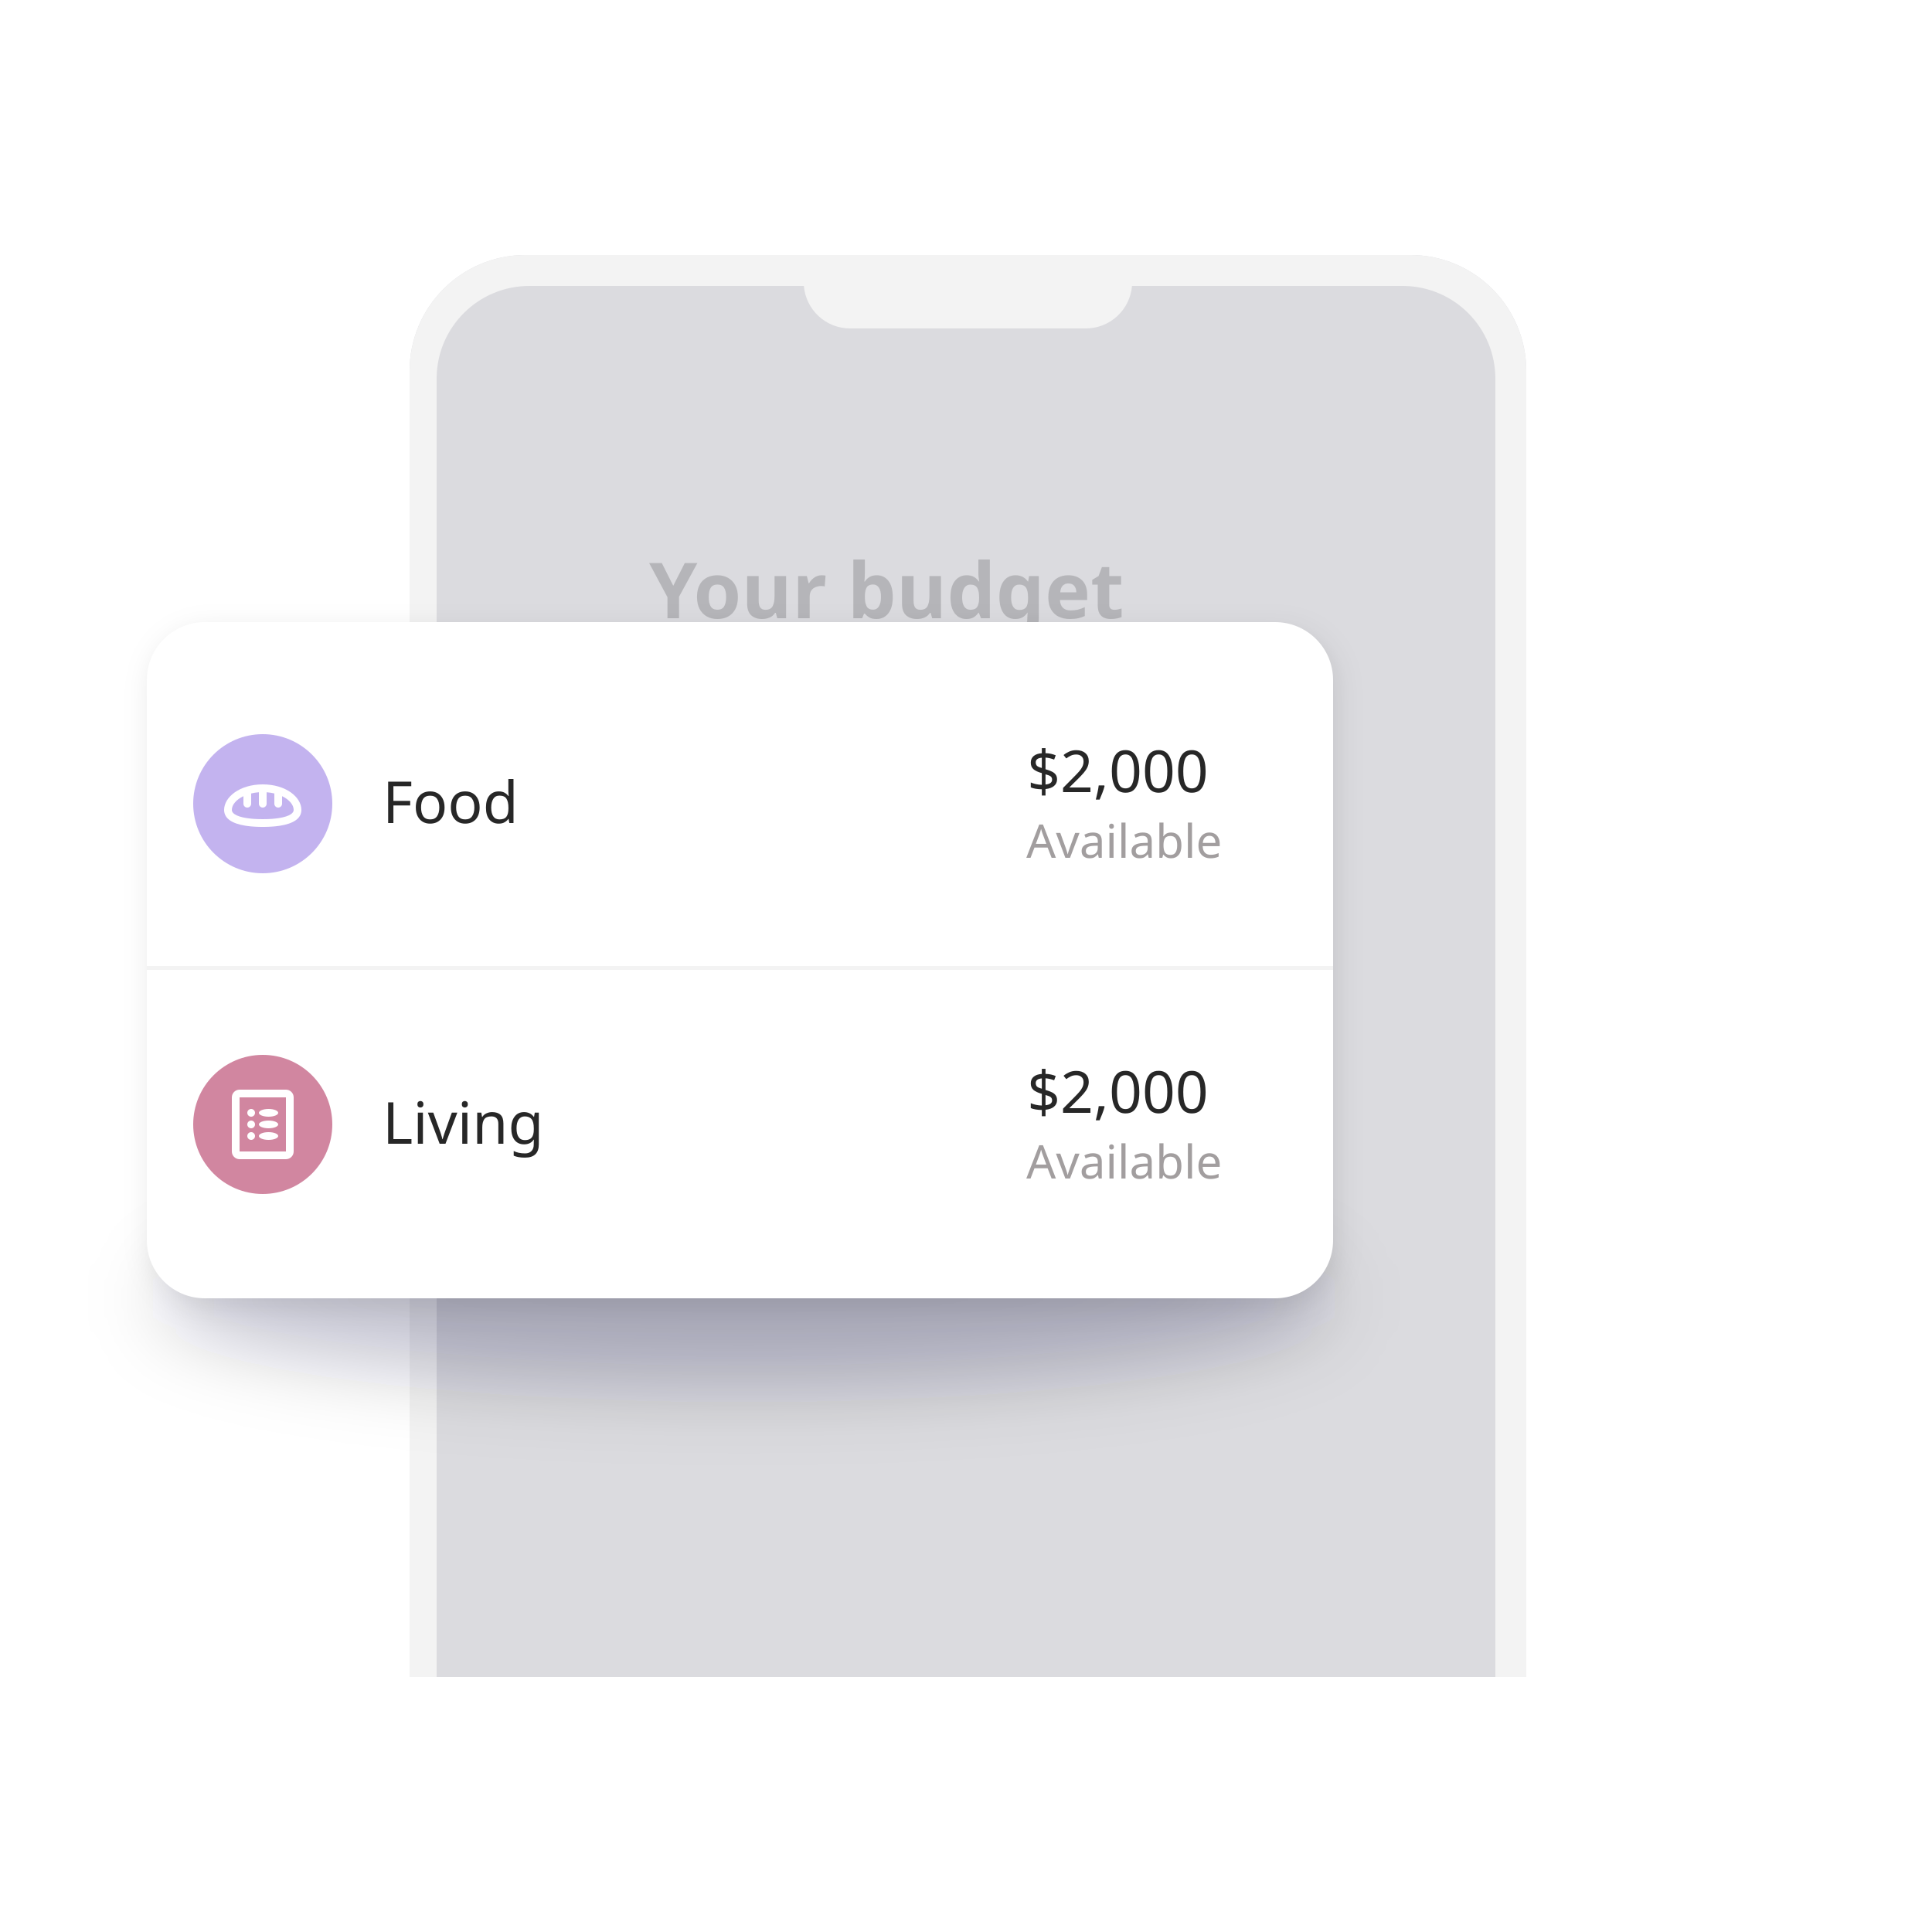
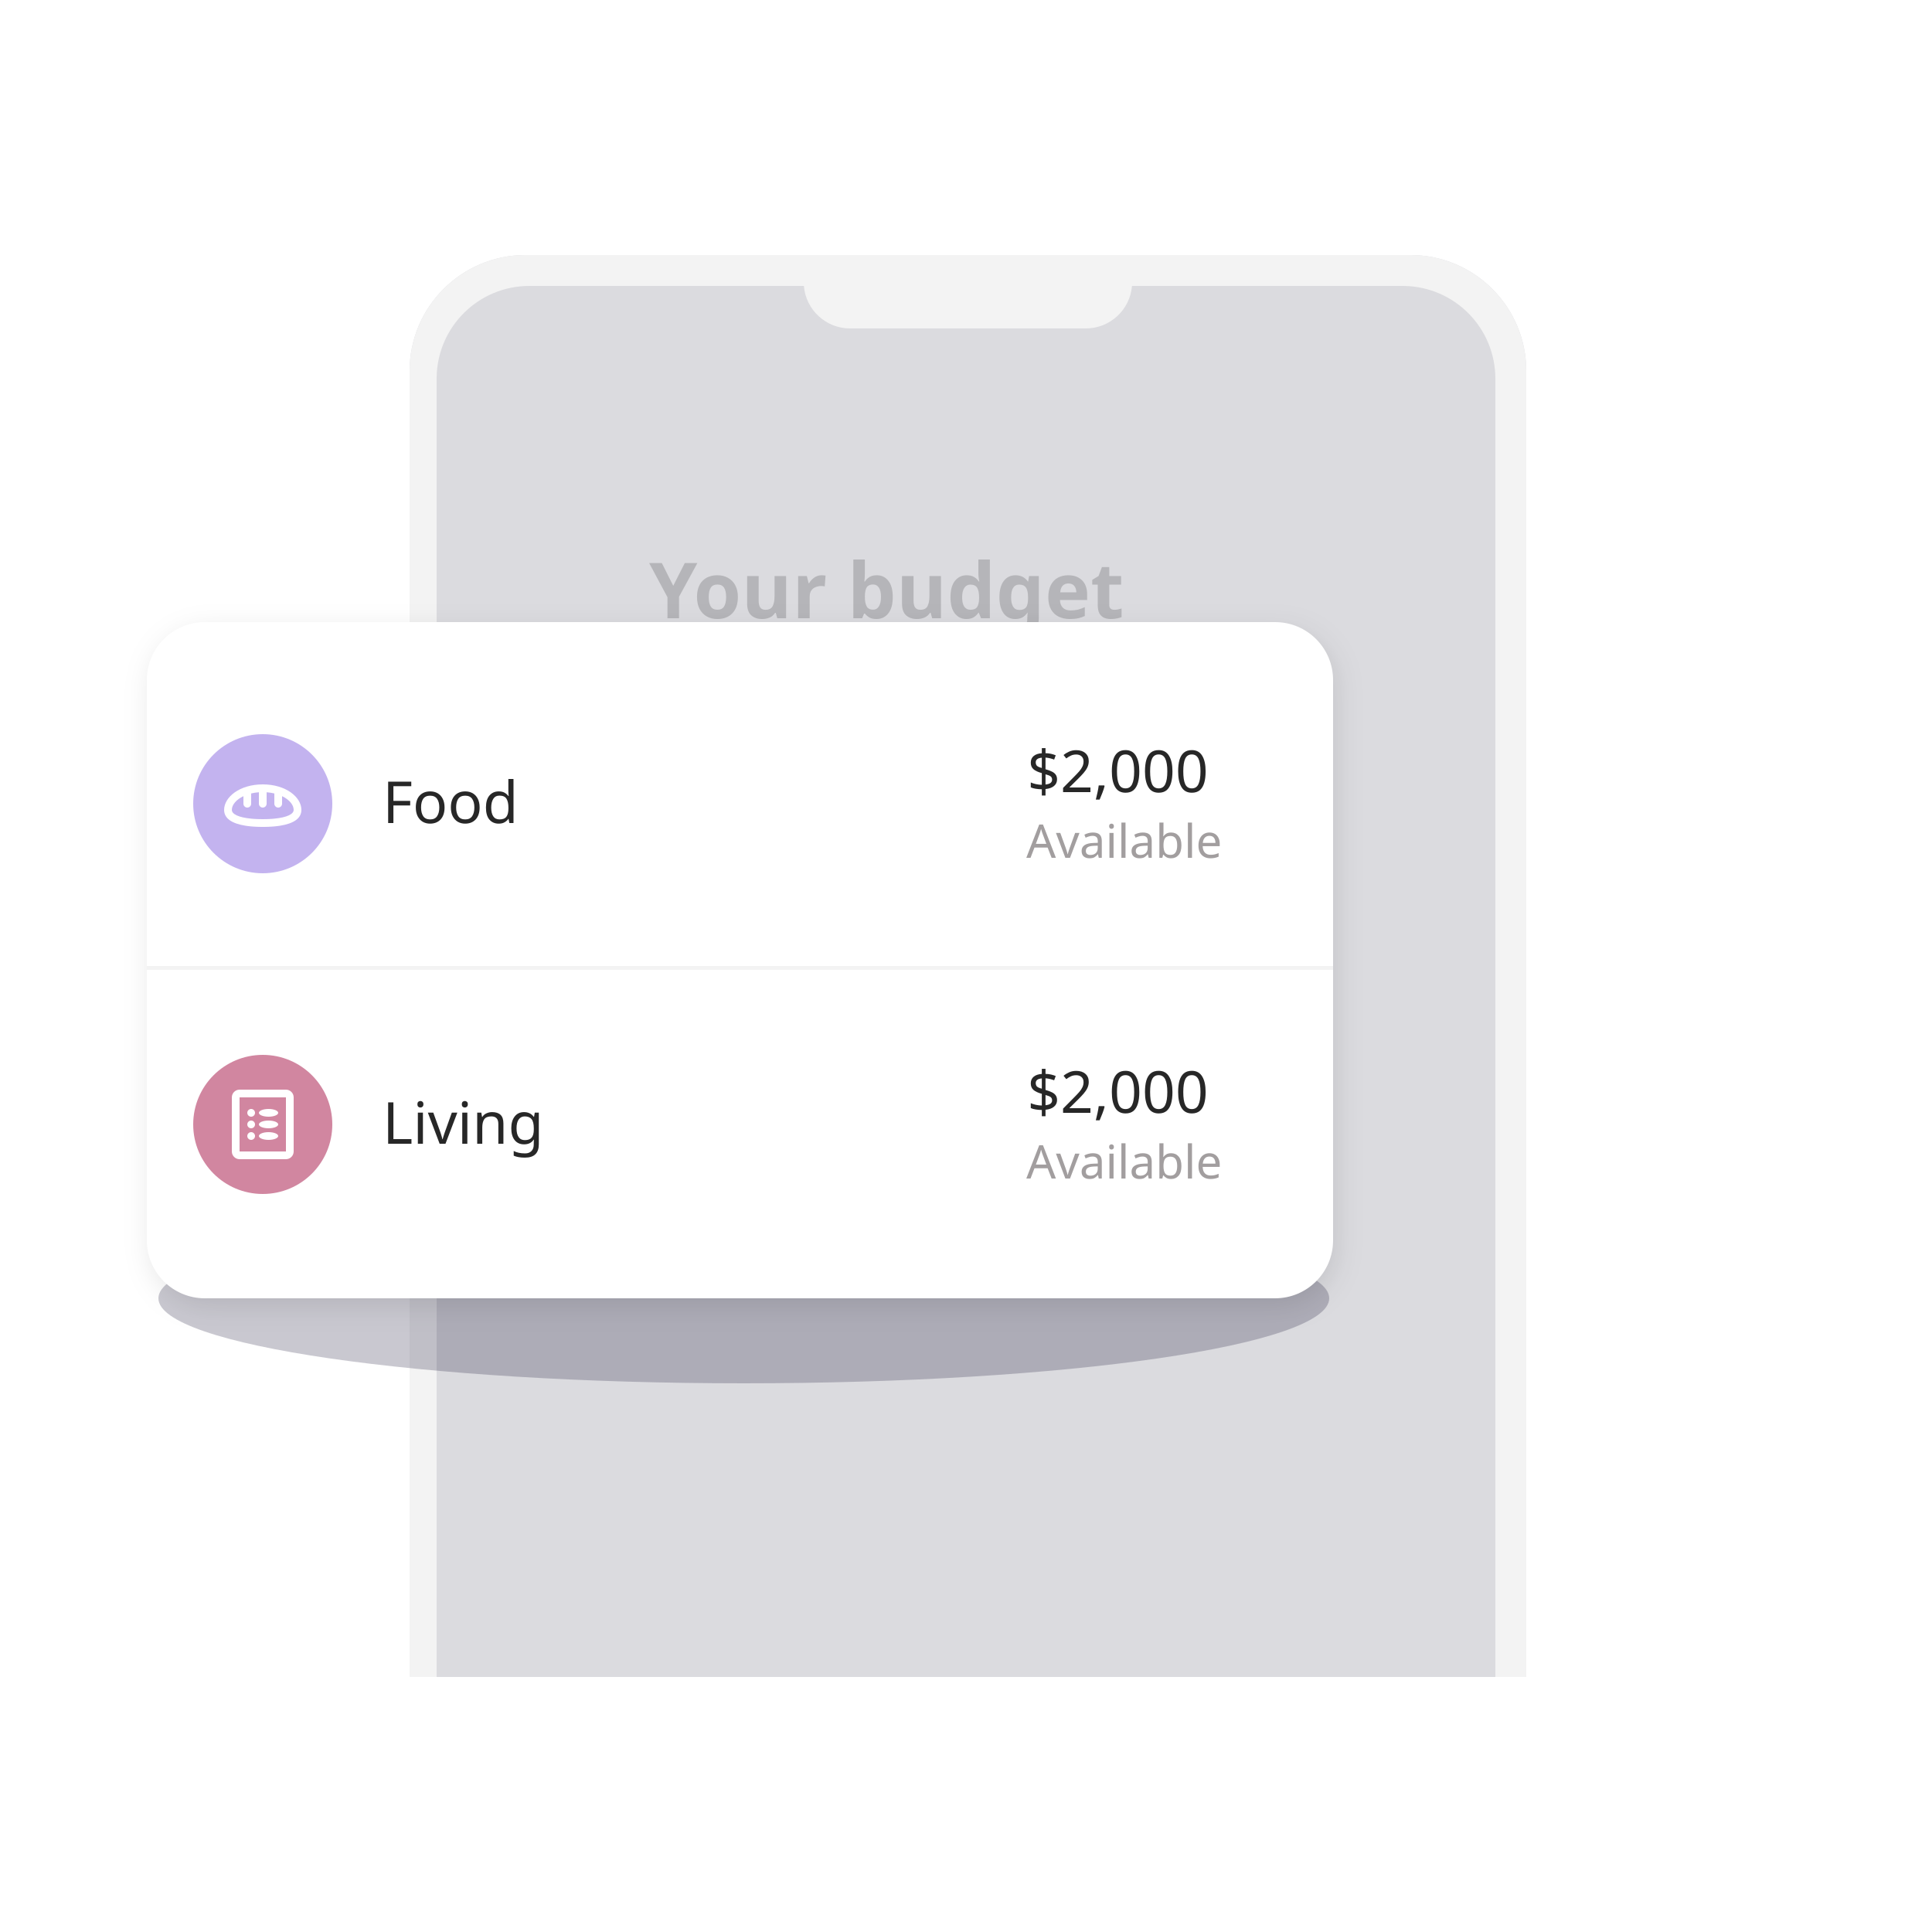
<svg xmlns="http://www.w3.org/2000/svg" xmlns:xlink="http://www.w3.org/1999/xlink" width="500px" height="500px" viewBox="0 0 500 500" version="1.1">
  <defs>
-     <filter x="-9.9%" y="-68.2%" width="119.8%" height="236.4%" filterUnits="objectBoundingBox" id="filter-1">
+     <filter x="-9.9%" y="-68.2%" width="119.8%" height="236.4%" filterUnits="objectBoundingBox">
      <feGaussianBlur stdDeviation="10" in="SourceGraphic" />
    </filter>
    <rect id="path-2" x="0" y="0" width="307" height="175" rx="15" />
    <filter x="-3.4%" y="-5.4%" width="107.5%" height="113.1%" filterUnits="objectBoundingBox" id="filter-3">
      <feOffset dx="1" dy="2" in="SourceAlpha" result="shadowOffsetOuter1" />
      <feGaussianBlur stdDeviation="3.5" in="shadowOffsetOuter1" result="shadowBlurOuter1" />
      <feColorMatrix values="0 0 0 0 0   0 0 0 0 0   0 0 0 0 0  0 0 0 0.1 0" type="matrix" in="shadowBlurOuter1" />
    </filter>
  </defs>
  <g id="Research-what-1" stroke="none" stroke-width="1" fill="none" fill-rule="evenodd">
    <rect fill="#FFFFFF" x="0" y="0" width="500" height="500" />
    <g id="Background" transform="translate(106, 66)">
-       <path d="M30,0 L259,0 C275.569,-3.04359188e-15 289,13.431 289,30 L289,368 L289,368 L0,368 L0,30 C-2.02906125e-15,13.431 13.431,3.04359188e-15 30,0 Z" id="Rectangle" fill="#DBDBDF" />
+       <path d="M30,0 L259,0 C275.569,-3.04359188e-15 289,13.431 289,30 L289,368 L289,368 L0,368 L0,30 C-2.02906125e-15,13.431 13.431,3.04359188e-15 30,0 Z" fill="#DBDBDF" />
      <path d="M259,0 C275.569,-3.04359188e-15 289,13.431 289,30 L289,368 L281,368 L281,32 C281,18.878 270.469,8.215 257.397,8.003 L257,8 L186.959,8 C186.451,14.16 181.291,19 175,19 L114,19 C107.709,19 102.549,14.16 102.041,8 L31,8 C17.878,8 7.215,18.531 7.003,31.603 L7,32 L7,368 L0,368 L0,30 C-2.02906125e-15,13.431 13.431,3.04359188e-15 30,0 L259,0 Z" id="Combined-Shape" fill="#F3F3F3" />
      <text id="Your-budget" opacity="0.21" font-family="Krungthep" font-size="20" font-weight="bold" fill="#272727">
        <tspan x="62" y="94">Your budget</tspan>
      </text>
    </g>
    <g id="Layer1" transform="translate(38, 161)">
      <ellipse id="Oval" fill-opacity="0.232" fill="#161535" filter="url(#filter-1)" cx="154.5" cy="175" rx="151.5" ry="22" />
-       <g id="Rectangle">
+       <g>
        <use fill="black" fill-opacity="1" filter="url(#filter-3)" xlink:href="#path-2" />
        <use fill="#FFFFFF" fill-rule="evenodd" xlink:href="#path-2" />
      </g>
      <line x1="-7.12299143e-15" y1="89.5" x2="307" y2="89.5" id="Path-4" stroke="#F3F3F3" />
      <g id="Frame/-Budget" transform="translate(0, 90)">
        <text id="Food" font-family="LucidaGrande, Lucida Grande" font-size="15" font-weight="normal" fill="#272727">
          <tspan x="61" y="45">Living</tspan>
        </text>
        <g id="Icon/-Color/-Living" transform="translate(12, 22)">
          <circle id="Oval" fill="#D186A0" cx="18" cy="18" r="18" />
          <g id="Icon/-Light/-Living" transform="translate(10, 9)" fill="#FFFFFF" fill-rule="nonzero">
            <path d="M14,0 C15.105,0 16,0.895 16,2 L16,2 L16,16 C16,17.105 15.105,18 14,18 L14,18 L2,18 C0.895,18 0,17.105 0,16 L0,16 L0,2 C0,0.895 0.895,0 2,0 L2,0 Z M14,2 L2,2 L2,16 L14,16 L14,2 Z M9.5,11 C10.881,11 12,11.448 12,12 C12,12.552 10.881,13 9.5,13 C8.119,13 7,12.552 7,12 C7,11.448 8.119,11 9.5,11 Z M5,11 C5.552,11 6,11.448 6,12 C6,12.552 5.552,13 5,13 C4.448,13 4,12.552 4,12 C4,11.448 4.448,11 5,11 Z M9.5,8 C10.881,8 12,8.448 12,9 C12,9.552 10.881,10 9.5,10 C8.119,10 7,9.552 7,9 C7,8.448 8.119,8 9.5,8 Z M5,8 C5.552,8 6,8.448 6,9 C6,9.552 5.552,10 5,10 C4.448,10 4,9.552 4,9 C4,8.448 4.448,8 5,8 Z M5,5 C5.552,5 6,5.448 6,6 C6,6.552 5.552,7 5,7 C4.448,7 4,6.552 4,6 C4,5.448 4.448,5 5,5 Z M9.5,5 C10.881,5 12,5.448 12,6 C12,6.552 10.881,7 9.5,7 C8.119,7 7,6.552 7,6 C7,5.448 8.119,5 9.5,5 Z" />
          </g>
        </g>
        <g id="Group-3" transform="translate(223, 22)" font-family="LucidaGrande, Lucida Grande" font-weight="normal">
          <text id="Available" font-size="12" fill="#A29E9F">
            <tspan x="4.611" y="32">Available</tspan>
          </text>
          <text id="$2,000" font-size="15" fill="#272727">
            <tspan x="4.83" y="15">$2,000 </tspan>
          </text>
        </g>
      </g>
      <g id="Frame/-Budget" transform="translate(0, 7)">
        <text id="Food" font-family="LucidaGrande, Lucida Grande" font-size="15" font-weight="normal" fill="#272727">
          <tspan x="61" y="45">Food</tspan>
        </text>
        <g id="Icon/-Bread" transform="translate(12, 22)">
-           <rect id="Rectangle" fill="#C3B3EF" x="0" y="0" width="36" height="36" rx="18" />
+           <rect fill="#C3B3EF" x="0" y="0" width="36" height="36" rx="18" />
          <path d="M18,13 C24,13 28,16.3 28,19.6 C28,21.922 25.783,23.155 22.545,23.682 L22.025,23.759 C21.937,23.771 21.848,23.782 21.759,23.793 L21.216,23.854 L20.658,23.903 L20.088,23.942 L19.505,23.971 C19.406,23.975 19.308,23.978 19.209,23.981 L18.609,23.995 L18,24 L17.391,23.995 L16.791,23.981 L16.202,23.958 C16.105,23.953 16.009,23.948 15.912,23.942 L15.342,23.903 L14.784,23.854 L14.241,23.793 C14.152,23.782 14.063,23.771 13.975,23.759 L13.455,23.682 C10.217,23.155 8,21.922 8,19.6 C8,16.3 12,13 18,13 Z M19.001,15.036 L19,18 C19,18.552 18.552,19 18,19 C17.448,19 17,18.552 17,18 L17,15.036 C16.293,15.088 15.624,15.195 15,15.345 L15,18 C15,18.552 14.552,19 14,19 C13.448,19 13,18.552 13,18 L13,16.046 C11.13,16.939 10,18.286 10,19.6 C10,20.687 11.721,21.563 15.083,21.876 L15.675,21.924 C15.776,21.931 15.879,21.938 15.983,21.944 L16.624,21.975 C17.061,21.991 17.52,22 18,22 C18.48,22 18.939,21.991 19.376,21.975 L20.017,21.944 C20.121,21.938 20.224,21.931 20.325,21.924 L20.917,21.876 C24.279,21.563 26,20.687 26,19.6 C26,18.286 24.871,16.94 23.001,16.046 L23,18 C23,18.552 22.552,19 22,19 C21.448,19 21,18.552 21,18 L21.001,15.346 C20.377,15.195 19.708,15.089 19.001,15.036 Z" id="Combined-Shape" fill="#FFFFFF" fill-rule="nonzero" />
        </g>
        <g id="Group-3" transform="translate(223, 22)" font-family="LucidaGrande, Lucida Grande" font-weight="normal">
          <text id="Available" font-size="12" fill="#A29E9F">
            <tspan x="4.611" y="32">Available</tspan>
          </text>
          <text id="$2,000" font-size="15" fill="#272727">
            <tspan x="4.83" y="15">$2,000 </tspan>
          </text>
        </g>
      </g>
    </g>
  </g>
</svg>
